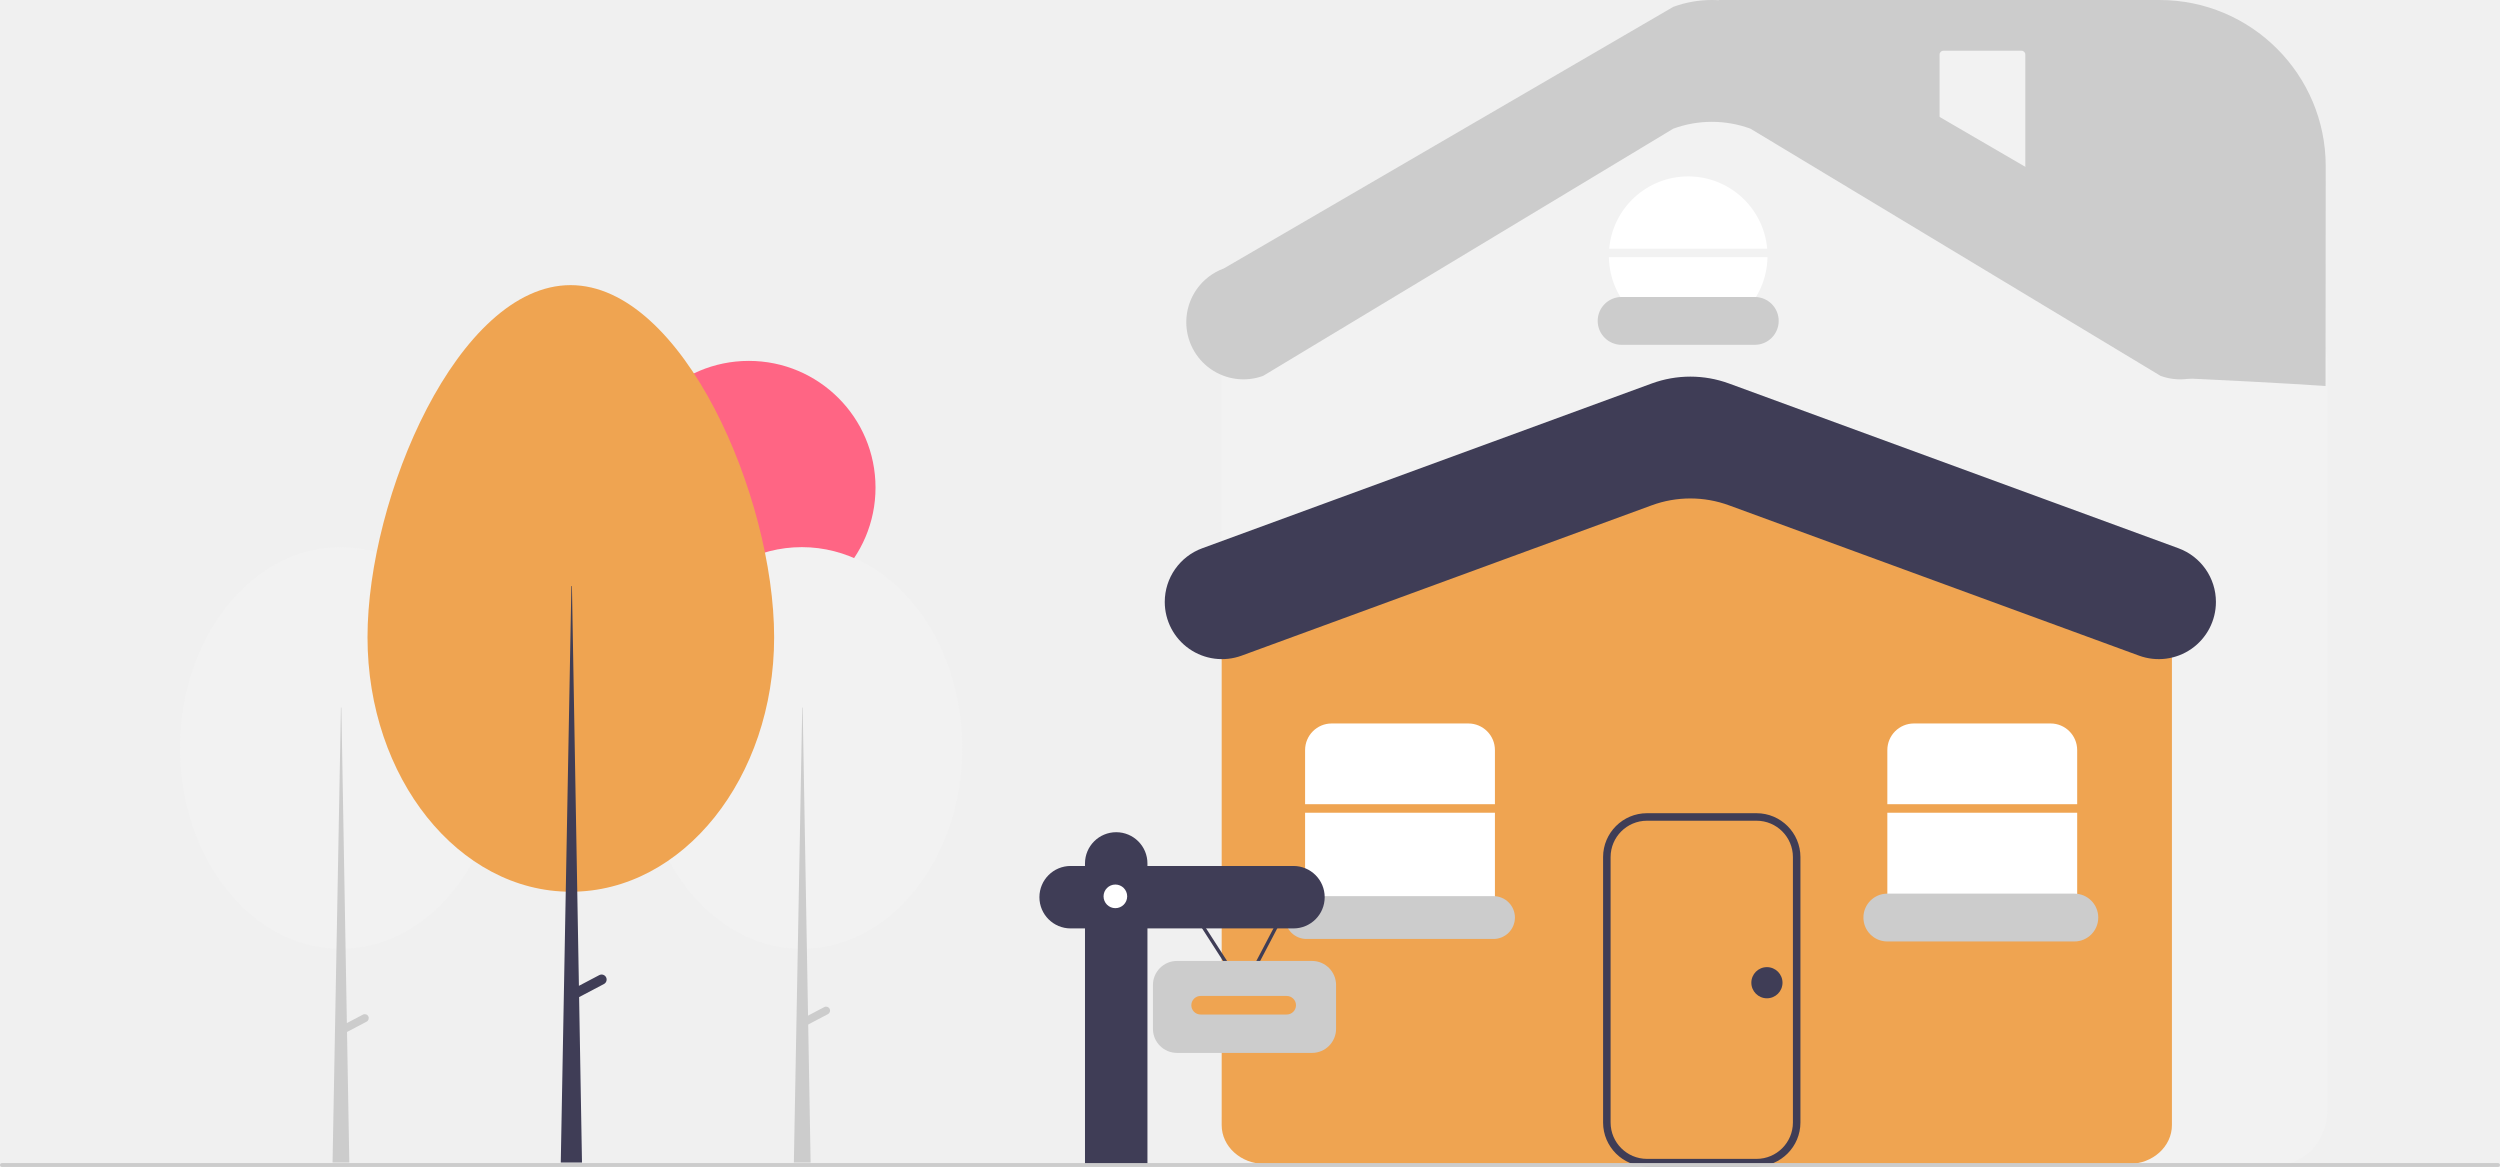
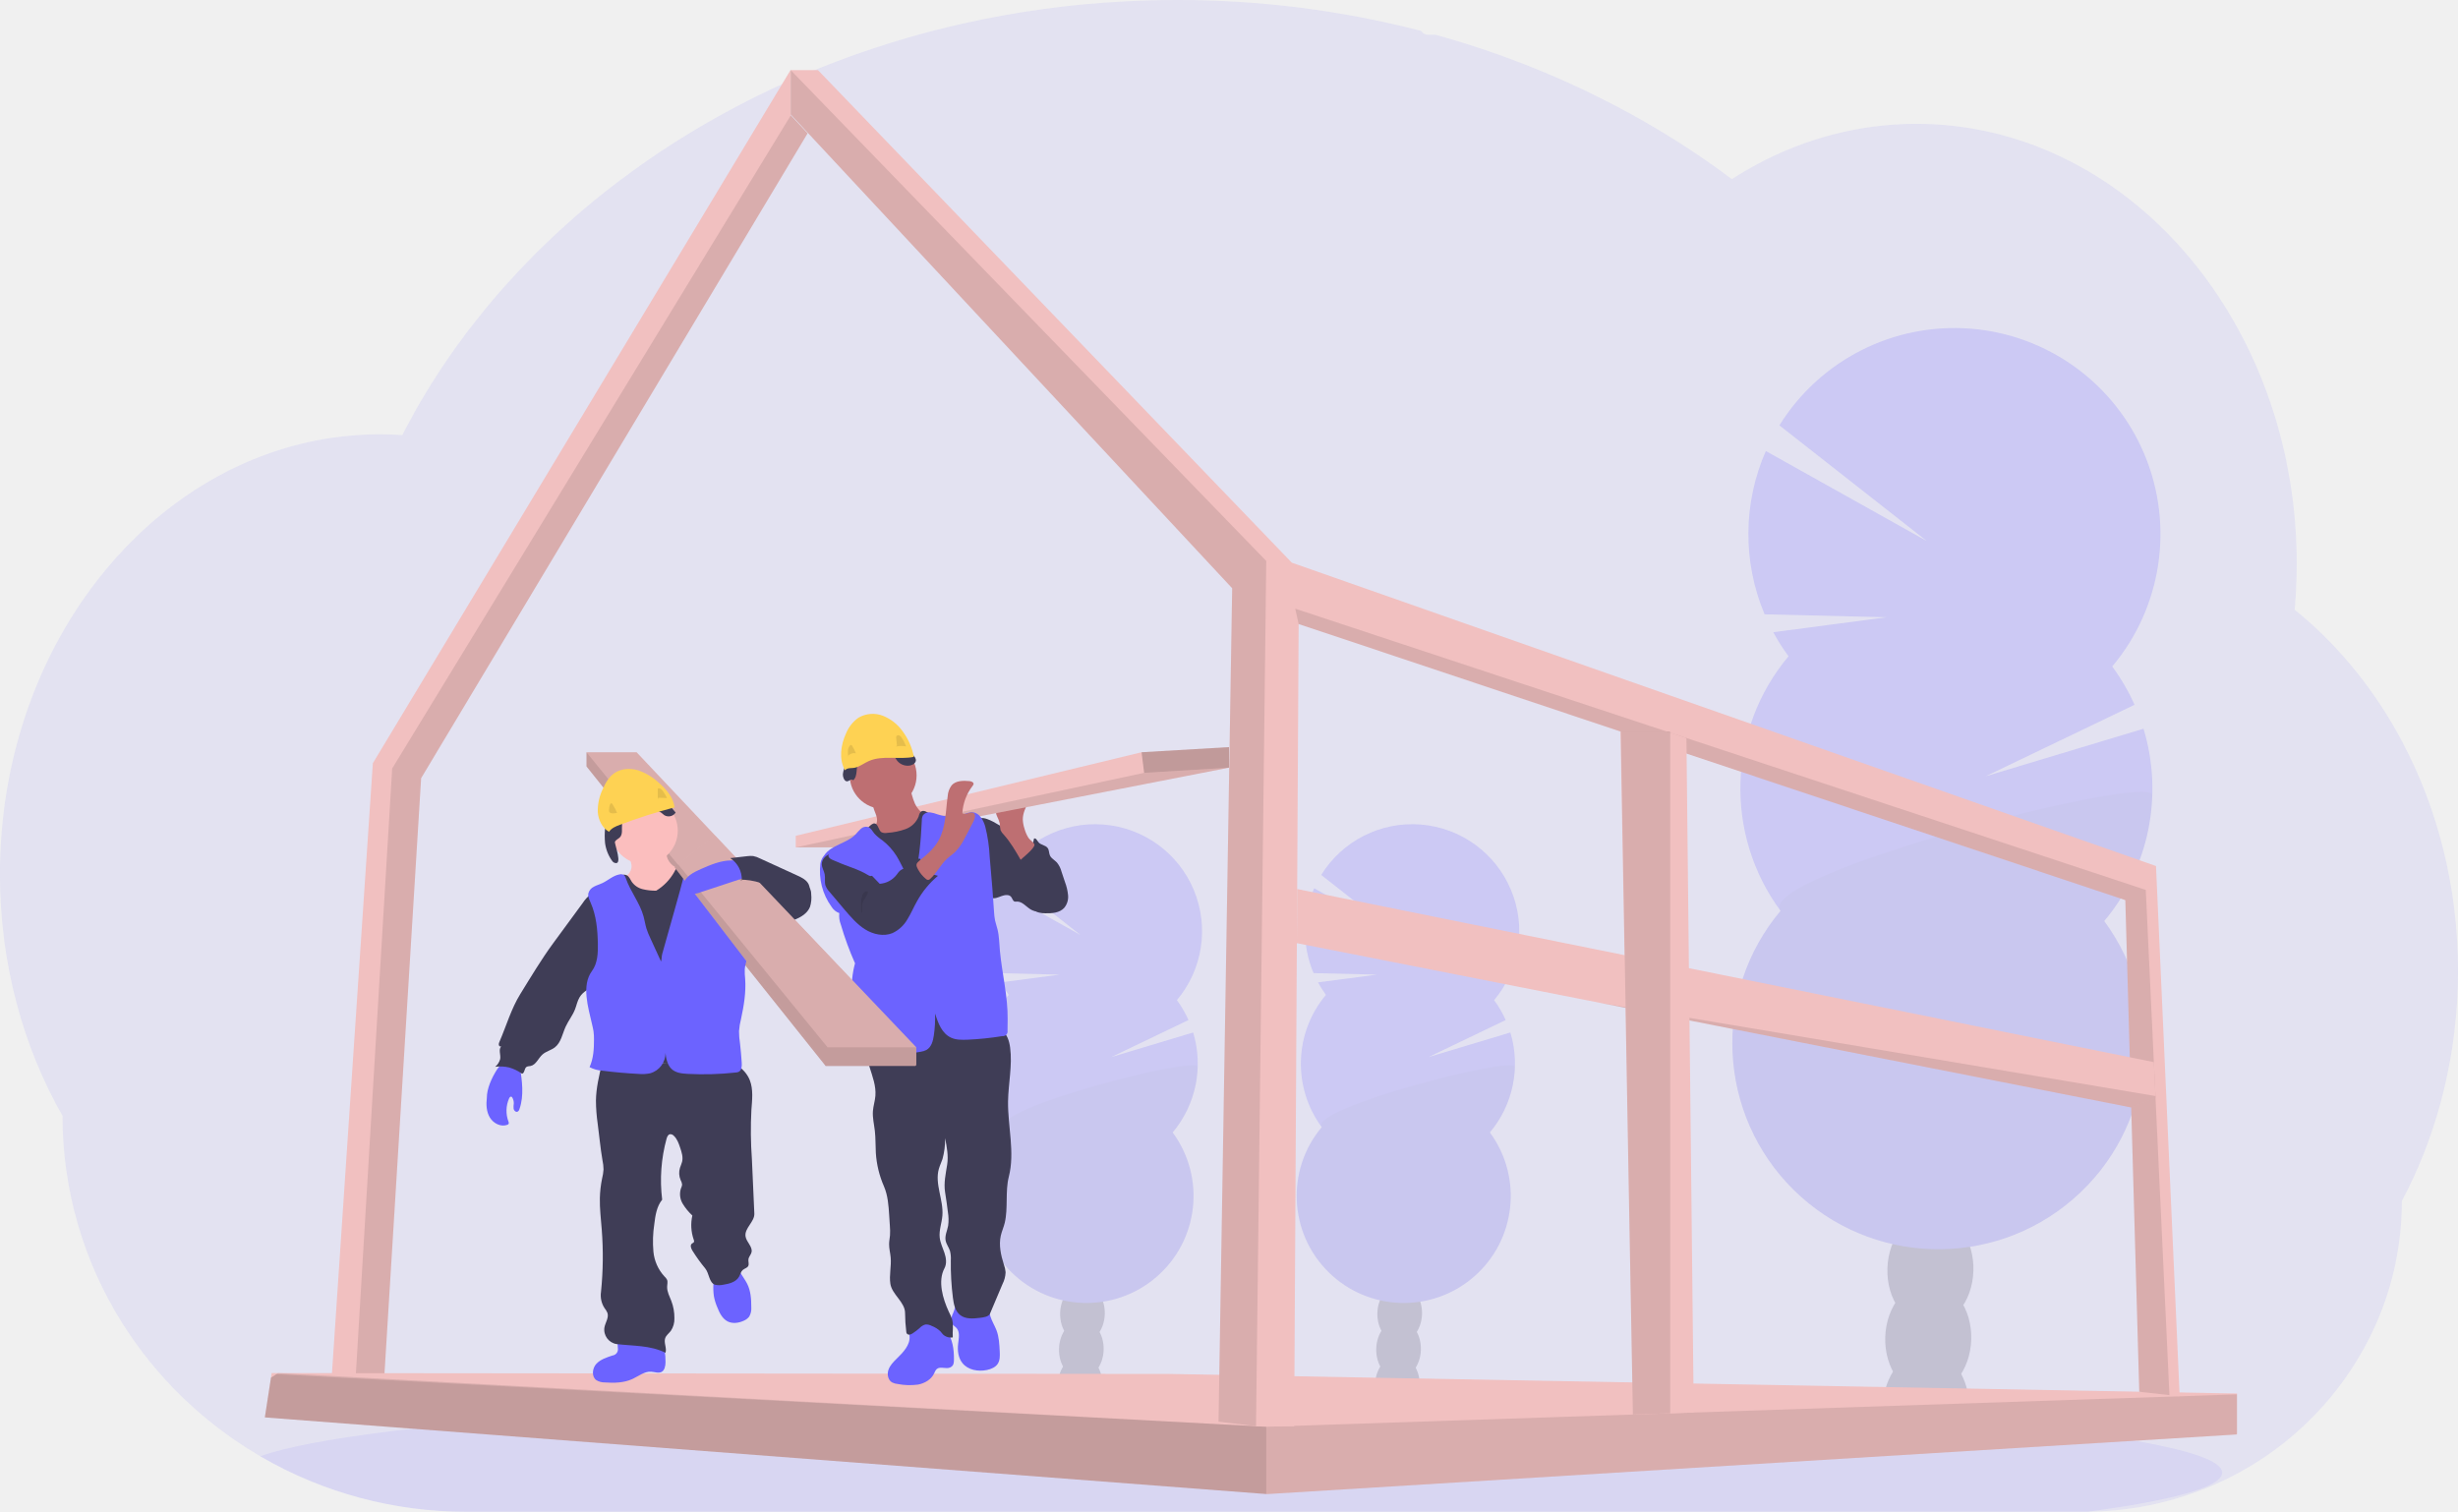
- <svg xmlns="http://www.w3.org/2000/svg" data-name="Layer 1" width="997.175" height="465.459" viewBox="0 0 997.175 465.459">
-   <path d="M1009.946,681.834H608.347c-10.924,0-19.811-9.832-19.811-21.916V361.267a12.304,12.304,0,0,1,6.543-11.124l151.759-91.871a60.338,60.338,0,0,1,53.543-.054l222.793,91.916a12.305,12.305,0,0,1,6.583,11.143V659.918C1029.757,672.002,1020.87,681.834,1009.946,681.834Z" transform="translate(-101.4124 -217.2703)" fill="#f2f2f2" />
-   <path d="M950.646,681.51H605.783c-9.419,0-17.083-6.939-17.083-15.47V457.281a8.676,8.676,0,0,1,5.692-7.927L754.968,385.122a62.516,62.516,0,0,1,45.938-.023l161.12,64.259a8.675,8.675,0,0,1,5.702,7.93V666.04C967.729,674.571,960.065,681.51,950.646,681.51Z" transform="translate(-101.4124 -217.2703)" fill="#efa451" />
-   <circle cx="298.685" cy="194.48" r="50.532" fill="#ff6584" />
-   <ellipse cx="319.81" cy="298.347" rx="64.001" ry="80.11" fill="#f2f2f2" />
-   <polygon points="319.986 282.238 320.162 282.238 323.327 463.69 316.646 463.69 319.986 282.238" fill="#ccc" />
-   <path d="M432.315,619.635l0,0a1.582,1.582,0,0,1-.663,2.137l-9.179,4.833-1.474-2.8,9.179-4.833A1.582,1.582,0,0,1,432.315,619.635Z" transform="translate(-101.4124 -217.2703)" fill="#ccc" />
-   <ellipse cx="135.81" cy="298.347" rx="64.001" ry="80.11" fill="#f2f2f2" />
-   <path d="M248.315,622.635V622.635a1.583,1.583,0,0,0-2.138-.663l-6.408,3.374-2.195-125.838h-.176l-3.34,181.452h6.681l-.908-52.07,7.821-4.117A1.583,1.583,0,0,0,248.315,622.635Z" transform="translate(-101.4124 -217.2703)" fill="#ccc" />
-   <path d="M329,331c44.788,0,81.192,84.391,81.192,140.452s-36.308,101.508-81.096,101.508S248,527.514,248,471.452,284.212,331,329,331Z" transform="translate(-101.4124 -217.2703)" fill="#efa451" />
-   <path d="M343.15,607.056a2.005,2.005,0,0,0-2.708-.84l-8.12,4.275L329.541,451.041h-.223l-4.233,229.92h8.466l-1.151-65.979,9.91-5.217A2.005,2.005,0,0,0,343.15,607.056Z" transform="translate(-101.4124 -217.2703)" fill="#3f3d56" />
-   <path d="M697.693,538.049V516.458A10.618,10.618,0,0,0,687.075,505.84H632.592a10.618,10.618,0,0,0-10.618,10.618v21.591Z" transform="translate(-101.4124 -217.2703)" fill="#fff" />
-   <path d="M621.974,541.439v33.457a10.618,10.618,0,0,0,10.618,10.618H687.075a10.618,10.618,0,0,0,10.618-10.618V541.439Z" transform="translate(-101.4124 -217.2703)" fill="#fff" />
-   <path d="M954.613,478.785,791.037,418.822a44.739,44.739,0,0,0-30.796,0L596.665,478.785A22.813,22.813,0,0,1,566,457.366v0a22.813,22.813,0,0,1,14.961-21.419l179.28-65.72a44.739,44.739,0,0,1,30.796,0l179.28,65.72a22.813,22.813,0,0,1,14.961,21.419v0A22.813,22.813,0,0,1,954.613,478.785Z" transform="translate(-101.4124 -217.2703)" fill="#3f3d56" />
-   <path d="M802.052,682.51H758.333a17.52,17.52,0,0,1-17.5-17.5v-105.876a17.52,17.52,0,0,1,17.5-17.5h43.719a17.52,17.52,0,0,1,17.5,17.5v105.876A17.52,17.52,0,0,1,802.052,682.51ZM758.333,544.634a14.517,14.517,0,0,0-14.5,14.5v105.876a14.517,14.517,0,0,0,14.5,14.5h43.719a14.517,14.517,0,0,0,14.5-14.5v-105.876a14.517,14.517,0,0,0-14.5-14.5Z" transform="translate(-101.4124 -217.2703)" fill="#3f3d56" />
-   <path d="M806.292,316.452a31.637,31.637,0,0,0-63.023,0Z" transform="translate(-101.4124 -217.2703)" fill="#fff" />
-   <path d="M743.151,319.842a31.634,31.634,0,0,0,63.259,0Z" transform="translate(-101.4124 -217.2703)" fill="#fff" />
-   <path d="M801.339,354.811H748.223a9.541,9.541,0,0,1,0-19.082h53.116a9.541,9.541,0,0,1,0,19.082Z" transform="translate(-101.4124 -217.2703)" fill="#ccc" />
-   <path d="M622.539,574.713a8.541,8.541,0,0,0,0,17.082h74.589a8.541,8.541,0,0,0,0-17.082Z" transform="translate(-101.4124 -217.2703)" fill="#ccc" />
-   <path d="M854.216,541.439v33.457a10.618,10.618,0,0,0,10.618,10.618h54.483a10.618,10.618,0,0,0,10.618-10.618V541.439Z" transform="translate(-101.4124 -217.2703)" fill="#fff" />
-   <path d="M929.935,538.049V516.458a10.618,10.618,0,0,0-10.618-10.618H864.833a10.618,10.618,0,0,0-10.618,10.618v21.591Z" transform="translate(-101.4124 -217.2703)" fill="#fff" />
-   <circle cx="704.773" cy="391.977" r="6.216" fill="#3f3d56" />
-   <polygon points="495.986 395.977 471.503 357.893 472.636 357.164 495.868 393.303 514.799 357.216 515.991 357.841 495.986 395.977" fill="#3f3d56" />
-   <path d="M617.335,562.679H559.093v-1.01a12.456,12.456,0,0,0-12.456-12.456h0a12.456,12.456,0,0,0-12.456,12.456v1.01h-5.723a12.456,12.456,0,1,0,0,24.913h5.723v94.135c24.82-.497-.18.503,24.913,0V587.592H617.335a12.456,12.456,0,0,0,0-24.913Z" transform="translate(-101.4124 -217.2703)" fill="#3f3d56" />
-   <circle cx="444.887" cy="357.528" r="4.713" fill="#fff" />
-   <path d="M624.737,637.244H570.88a9.605,9.605,0,0,1-9.594-9.595V610.153a9.605,9.605,0,0,1,9.594-9.594h53.856a9.605,9.605,0,0,1,9.594,9.594v17.497A9.605,9.605,0,0,1,624.737,637.244Z" transform="translate(-101.4124 -217.2703)" fill="#ccc" />
-   <rect x="475.187" y="397.254" width="41.746" height="7.407" rx="3.703" fill="#efa451" />
-   <path d="M1097.815,682.73H102.185a.773.773,0,0,1,0-1.546h995.629a.773.773,0,0,1,0,1.546Z" transform="translate(-101.4124 -217.2703)" fill="#ccc" />
-   <path d="M928.804,592.795H854.216a9.541,9.541,0,1,1,0-19.082H928.804a9.541,9.541,0,0,1,0,19.082Z" transform="translate(-101.4124 -217.2703)" fill="#ccc" />
-   <path d="M1029,371.23s-18.088-1.283-55-3c-44-77-187.003-95.56-187.003-150.959v-0H962.763a66.308,66.308,0,0,1,66.308,66.308Z" transform="translate(-101.4124 -217.2703)" fill="#ccc" />
-   <path d="M876.555,237.514a1.502,1.502,0,0,0-1.5,1.5V289.094a1.502,1.502,0,0,0,1.5,1.5h31.195a1.502,1.502,0,0,0,1.5-1.5V239.014a1.502,1.502,0,0,0-1.5-1.5Z" transform="translate(-101.4124 -217.2703)" fill="#f2f2f2" />
-   <path d="M963.197,367.191,799.622,268.599a44.739,44.739,0,0,0-30.796,0L605.249,367.191a22.813,22.813,0,0,1-30.665-21.419v0a22.813,22.813,0,0,1,14.961-21.419L768.825,220.004a44.739,44.739,0,0,1,30.796,0L978.901,324.352a22.813,22.813,0,0,1,14.961,21.419v0A22.813,22.813,0,0,1,963.197,367.191Z" transform="translate(-101.4124 -217.2703)" fill="#ccc" />
+ <svg xmlns="http://www.w3.org/2000/svg" data-name="Layer 1" width="1177.82" height="724.47" viewBox="0 0 1177.82 724.47">
+   <path d="M1188.91,553.07a241.36,241.36,0,0,1-7.07,58.24q-2.38,9.63-5.53,18.86a222.72,222.72,0,0,1-8.92,22.32q-2.55,5.52-5.39,10.82a145.56,145.56,0,0,1-12.17,58.49,150.79,150.79,0,0,1-73.18,75.4,153.93,153.93,0,0,1-65.33,15H234.68a195.68,195.68,0,0,1-98.42-26.31l-.46-.26q-6.39-3.74-12.46-7.92a195.41,195.41,0,0,1-25.57-21.08A190.28,190.28,0,0,1,69.66,721.8a185.86,185.86,0,0,1-28.59-99.23c-18.95-33.25-30-73.08-30-115.88,0-54,17.56-103.26,46.41-140.55a197.6,197.6,0,0,1,19.71-21.93,183.42,183.42,0,0,1,22.54-18.45,175.38,175.38,0,0,1,20-12c2.89-1.47,5.79-2.86,8.74-4.15,2.59-1.15,5.21-2.22,7.86-3.23q4.77-1.81,9.66-3.33t9.65-2.66q7-1.71,14.24-2.78c4-.59,8-1,12-1.31,3.18-.24,6.39-.37,9.62-.41h1.75c3.56,0,7.1.14,10.61.38.37-.74.77-1.49,1.14-2.22,1.4-2.67,2.85-5.33,4.31-7.93a.25.25,0,0,1,0-.07c.25-.46.5-.91.76-1.35,1.18-2.13,2.41-4.24,3.67-6.33.58-1,1.15-1.94,1.74-2.88a7.66,7.66,0,0,1,.41-.68q.9-1.5,1.83-3,4.63-7.4,9.63-14.54l.85-1.22c.52-.74,1-1.46,1.58-2.2,1.38-1.93,2.8-3.87,4.23-5.77,1-1.36,2-2.71,3.08-4q3.9-5,8-10t8.52-9.87c.4-.45.8-.89,1.22-1.33l4.27-4.66h0c.21-.22.39-.42.59-.62h0c.51-.55,1-1.1,1.55-1.63,2.29-2.43,4.64-4.81,7-7.18a381.2,381.2,0,0,1,38.3-33.37c.53-.42,1.07-.82,1.6-1.22,2.54-1.91,5.12-3.8,7.7-5.66a405.31,405.31,0,0,1,44.41-27.7c1.06-.61,2.14-1.18,3.23-1.74a424,424,0,0,1,42.49-19.56c7.91-3.13,16-6.07,24.14-8.76,5.42-1.78,10.86-3.47,16.37-5.06Q459.4,102,472.5,99.05a463.35,463.35,0,0,1,78.24-10.66q12-.61,24.27-.63a465,465,0,0,1,117,14.8,4.22,4.22,0,0,0,3.63,1.89H699c1.46.4,2.91.8,4.37,1.22q12.23,3.52,24.11,7.69l2,.72a430.44,430.44,0,0,1,56.91,25,410.69,410.69,0,0,1,47.65,29.44q3.51,2.52,6.92,5.08,4.14-2.65,8.42-5.08a165.62,165.62,0,0,1,34.88-14.87,159.1,159.1,0,0,1,78.24-3.06c33.25,7.05,63.35,24.55,87.66,49.44a204.55,204.55,0,0,1,26.29,33.38c.55.86,1.1,1.73,1.63,2.61a220,220,0,0,1,16.74,33.37c.17.43.34.83.49,1.25a231.09,231.09,0,0,1,10.3,33.35c.12.58.26,1.15.38,1.73a240.11,240.11,0,0,1,4.92,33.37c0,.4,0,.81.08,1.23q.63,8.71.64,17.6c0,5.3-.18,10.56-.51,15.78,0,.57-.08,1.16-.13,1.75-.09,1.51-.22,3-.35,4.52a189.79,189.79,0,0,1,21.38,20.17q4.37,4.77,8.46,9.9a210.61,210.61,0,0,1,21.8,33.37C1179.19,475.33,1188.91,512.88,1188.91,553.07Z" transform="translate(-11.09 -87.76)" fill="#6c63ff" opacity="0.1" />
+   <path d="M1075.91,793.5c0,6.83-23.53,13.23-64.59,18.73H234.68a195.68,195.68,0,0,1-98.42-26.31l-.46-.26c11.8-4.3,33.1-8.31,62.09-11.93h0l1.3-.16c13-1.59,27.53-3.1,43.41-4.53.4,0,.81-.06,1.21-.11h0q18.9-1.68,40.21-3.15c.45,0,.89-.08,1.34-.1q8.22-.59,16.78-1.12h0l2.2-.14c41.55-2.58,88.78-4.64,140-6h.06q10.76-.3,21.75-.53,12.22-.29,24.74-.51c6.37-.14,12.82-.24,19.29-.34h.15c29.19-.44,59.35-.66,90.19-.66,76.26,0,148.34,1.39,212.21,3.89h.18c9.82.38,19.46.8,28.86,1.23l8,.38q15.91.76,31,1.63h0C999.07,770.24,1075.91,781.17,1075.91,793.5Z" transform="translate(-11.09 -87.76)" fill="#6c63ff" opacity="0.1" />
+   <g opacity="0.2">
+     <path d="M691.37,751.79A19,19,0,0,1,691,755q-10.44-1.66-21-3c0-.28,0-.57,0-.86a16.88,16.88,0,0,1,2.5-8.48c2.06-3.26,5.19-5.3,8.64-5.19s6.44,2.34,8.29,5.71A16.87,16.87,0,0,1,691.37,751.79Z" transform="translate(-11.09 -87.76)" fill="#3f3d56" />
+     <ellipse cx="681.21" cy="734.33" rx="14.01" ry="10.7" transform="translate(-85.32 1304.28) rotate(-88.19)" fill="#3f3d56" />
+     <ellipse cx="681.75" cy="717.21" rx="14.01" ry="10.7" transform="translate(-67.68 1288.24) rotate(-88.19)" fill="#3f3d56" />
+     <ellipse cx="682.29" cy="700.09" rx="14.01" ry="10.7" transform="translate(-50.05 1272.2) rotate(-88.19)" fill="#3f3d56" />
+     <ellipse cx="682.83" cy="682.97" rx="14.01" ry="10.7" transform="translate(-32.42 1256.16) rotate(-88.19)" fill="#3f3d56" />
+     <path d="M646.47,564.55a49.66,49.66,0,0,1-3.8-6l28.26-3.73-30.42-.73a51.38,51.38,0,0,1,.31-40.64l40.12,22.45-36.75-28.84a51.28,51.28,0,1,1,82.84,60,50.8,50.8,0,0,1,5.55,9.53l-37.09,17.8,39.33-11.83A51.34,51.34,0,0,1,725,630.47a51.28,51.28,0,1,1-80.56-2.54,51.28,51.28,0,0,1,2-63.38Z" transform="translate(-11.09 -87.76)" fill="#6c63ff" />
+     <path d="M737,599.13a51,51,0,0,1-12,31.34,51.28,51.28,0,1,1-80.56-2.54C637.87,619,737.18,593.38,737,599.13Z" transform="translate(-11.09 -87.76)" opacity="0.1" />
+   </g>
+   <g opacity="0.2">
+     <path d="M539.37,751.79A19,19,0,0,1,539,755q-10.44-1.66-21-3c0-.28,0-.57,0-.86a16.88,16.88,0,0,1,2.5-8.48c2.06-3.26,5.19-5.3,8.64-5.19s6.44,2.34,8.29,5.71A16.87,16.87,0,0,1,539.37,751.79Z" transform="translate(-11.09 -87.76)" fill="#3f3d56" />
+     <ellipse cx="529.21" cy="734.33" rx="14.01" ry="10.7" transform="translate(-232.53 1152.36) rotate(-88.19)" fill="#3f3d56" />
+     <ellipse cx="529.75" cy="717.21" rx="14.01" ry="10.7" transform="translate(-214.89 1136.32) rotate(-88.19)" fill="#3f3d56" />
+     <ellipse cx="530.29" cy="700.09" rx="14.01" ry="10.7" transform="translate(-197.26 1120.28) rotate(-88.19)" fill="#3f3d56" />
+     <ellipse cx="530.83" cy="682.97" rx="14.01" ry="10.7" transform="translate(-179.63 1104.24) rotate(-88.19)" fill="#3f3d56" />
+     <path d="M494.47,564.55a49.66,49.66,0,0,1-3.8-6l28.26-3.73-30.42-.73a51.38,51.38,0,0,1,.31-40.64l40.12,22.45-36.75-28.84a51.28,51.28,0,1,1,82.84,60,50.8,50.8,0,0,1,5.55,9.53l-37.09,17.8,39.33-11.83A51.34,51.34,0,0,1,573,630.47a51.28,51.28,0,1,1-80.56-2.54,51.28,51.28,0,0,1,2-63.38Z" transform="translate(-11.09 -87.76)" fill="#6c63ff" />
+     <path d="M585,599.13a51,51,0,0,1-12,31.34,51.28,51.28,0,1,1-80.56-2.54C485.87,619,585.18,593.38,585,599.13Z" transform="translate(-11.09 -87.76)" opacity="0.1" />
+   </g>
+   <g opacity="0.2">
+     <path d="M954.57,762.73a37.3,37.3,0,0,1-.73,6.08q-20.1-3.21-40.49-5.74c0-.54,0-1.09,0-1.65a32.5,32.5,0,0,1,4.82-16.33c4-6.27,10-10.2,16.63-10s12.4,4.51,16,11A32.53,32.53,0,0,1,954.57,762.73Z" transform="translate(-11.09 -87.76)" fill="#3f3d56" />
+     <ellipse cx="935" cy="729.11" rx="26.98" ry="20.61" transform="translate(165.69 1552.9) rotate(-88.19)" fill="#3f3d56" />
+     <ellipse cx="936.04" cy="696.15" rx="26.98" ry="20.61" transform="translate(199.64 1522.02) rotate(-88.19)" fill="#3f3d56" />
+     <ellipse cx="937.08" cy="663.2" rx="26.98" ry="20.61" transform="translate(233.59 1491.14) rotate(-88.19)" fill="#3f3d56" />
+     <ellipse cx="938.12" cy="630.24" rx="26.98" ry="20.61" transform="matrix(0.03, -1, 1, 0.03, 267.53, 1460.26)" fill="#3f3d56" />
+     <path d="M868.12,402.27a99.27,99.27,0,0,1-7.31-11.53l54.4-7.18-58.55-1.41a98.9,98.9,0,0,1,.58-78.24l77.25,43.21L863.75,291.6a98.72,98.72,0,1,1,159.47,115.56,98.71,98.71,0,0,1,10.69,18.35L962.5,459.8,1038.21,437a98.75,98.75,0,0,1-18.83,92.15,98.72,98.72,0,1,1-155.1-4.89,98.75,98.75,0,0,1,3.84-122Z" transform="translate(-11.09 -87.76)" fill="#6c63ff" />
+     <path d="M1042.42,468.83a98.34,98.34,0,0,1-23,60.34,98.72,98.72,0,1,1-155.1-4.89C851.58,507.07,1042.77,457.76,1042.42,468.83Z" transform="translate(-11.09 -87.76)" opacity="0.1" />
+   </g>
+   <polygon points="157.82 676.73 168.31 676.7 183.1 676.7 201.8 372.92 386.99 63.89 378.94 55.25 378.94 33.37 178.66 365.76 157.82 676.73" fill="#f1c0c0" />
+   <polygon points="169.43 676.7 183.1 676.7 201.8 372.92 386.99 63.89 378.94 55.25 187.92 368.29 169.43 676.7" opacity="0.1" />
+   <polygon points="126.91 679.26 606.76 715.98 607.17 716.01 1071.56 687.45 1071.91 687.43 1071.91 667.82 560.21 658.43 133.3 658.02 130.18 658.02 129.84 660.22 126.91 679.26" fill="#f1c0c0" />
+   <polygon points="126.91 679.26 606.76 715.98 607.17 716.01 1071.56 687.45 1071.91 687.07 1071.91 668.23 1071.5 668.23 606.76 683.75 133.3 658.02 133.23 658.02 132.39 658.57 129.84 660.22 126.91 679.26" opacity="0.1" />
+   <polygon points="126.91 679.26 606.76 715.98 606.76 683.75 132.39 658.57 129.84 660.22 126.91 679.26" opacity="0.1" />
+   <polygon points="378.88 54.84 590.43 281.9 583.89 681.3 601.86 683.47 602.16 683.51 620.13 683.51 622.28 299.05 1018.41 431.37 1025.09 666.97 1039.55 668.59 1044.45 669.14 1033.11 415.03 619.01 269.65 391.95 33.6 378.88 33.6 378.88 54.84" fill="#f1c0c0" />
+   <polygon points="620.65 291.7 622.28 299.05 1018.41 431.37 1025.09 666.97 1039.55 668.59 1028.21 426.47 620.65 291.7" opacity="0.1" />
+   <polygon points="378.88 54.84 590.43 281.9 583.89 681.3 601.86 683.47 606.76 268.83 378.88 33.6 378.88 54.84" opacity="0.1" />
+   <polygon points="621.42 451.99 766.71 480.6 766.76 480.61 1021.23 530.74 1032.88 526.07 1032.84 525.25 1032.08 509 621.57 426.05 621.42 451.99" fill="#f1c0c0" />
+   <polygon points="766.76 480.61 1021.23 530.74 1032.88 526.07 1032.84 525.25 766.76 480.61" opacity="0.1" />
+   <polygon points="776.49 350.56 780.42 566.9 782.45 677.89 800.34 677.29 811.6 676.91 808.1 353.69 800.34 351.11 798.64 350.56 776.49 350.56" fill="#f1c0c0" />
+   <polygon points="776.65 350.51 776.65 350.56 780.42 566.9 782.45 677.89 800.34 677.29 800.34 350.51 776.65 350.51" opacity="0.1" />
+   <path d="M507.35,493.57a22.79,22.79,0,0,1,3,1.95,19.85,19.85,0,0,1,3,3.29c4.29,5.55,8.25,12,7.83,19a7.73,7.73,0,0,1-2.23,5.5c-1.77,1.51-4.31,1.58-6.63,1.58-2.52,0-5.17,0-7.35-1.3s-4-3.83-6.58-3.77a3.37,3.37,0,0,1-1.1,0c-.89-.29-1.07-1.46-1.65-2.2-1-1.33-3.11-1-4.68-.42s-3.31,1.45-4.86.78a5.05,5.05,0,0,1-2.11-2.11c-3.71-6-4.5-13.21-5.2-20.18-.43-4.24-3.71-18.7,5.34-15.41,4,1.44,7.74,4.32,11.38,6.43Z" transform="translate(-11.09 -87.76)" fill="#3f3d56" />
+   <path d="M498.41,495a4.46,4.46,0,0,0,5.49-.22,8.27,8.27,0,0,0,2.67-5.18c1-.31,1.51,1,2.15,1.8,1.12,1.36,3.4,1.34,4.42,2.79.71,1,.55,2.39,1.05,3.52.65,1.46,2.26,2.22,3.36,3.4a11.58,11.58,0,0,1,2.2,4.39l1.64,4.92a24.32,24.32,0,0,1,1.5,6.37,8.25,8.25,0,0,1-1.9,6.09c-2.2,2.37-5.81,2.62-9,2.55a11.58,11.58,0,0,1-3.16-.37c-2.83-.88-4.64-3.73-5.39-6.6s-.67-5.88-1.11-8.82a34.57,34.57,0,0,0-2.5-8.38c-.88-2.08-3.3-5.18-3.26-7.39C497.29,493.87,497.81,494.53,498.41,495Z" transform="translate(-11.09 -87.76)" fill="#3f3d56" />
+   <path d="M502,484.87a16.51,16.51,0,0,1-.81-4.39c0-3,1.37-5.82,2.75-8.5l-11.43,1.55c-1.38.19-2.92.47-3.7,1.62a4,4,0,0,0,0,3.69,18.86,18.86,0,0,1,1.36,3.57,17.83,17.83,0,0,0,.37,3.21,6.8,6.8,0,0,0,1.47,2.07c3.27,3.62,5.72,7.89,8.16,12.12-.07-.12,6.89-5.51,6.61-7.27-.16-1-2.17-2.2-2.81-3.16A16.09,16.09,0,0,1,502,484.87Z" transform="translate(-11.09 -87.76)" fill="#be6f72" />
+   <polygon points="588.91 358.04 588.91 367.89 420.24 400.79 411.49 406.09 381.3 406.09 381.3 400.54 547.02 360.5 588.91 358.04" fill="#f1c0c0" />
+   <polygon points="588.91 367.89 420.24 400.79 411.49 406.09 381.3 406.09 548.25 370.36 588.91 367.89" opacity="0.1" />
+   <path d="M464.58,725.42a13.07,13.07,0,0,0-15.9-3.38,4.19,4.19,0,0,0-1.46,1.14c-1,1.4-.36,3.33-.27,5.06.23,4.22-3.13,7.65-6.15,10.6-1.62,1.58-3.27,3.27-4,5.42s-.19,4.88,1.77,6a7.37,7.37,0,0,0,2.74.76,29.57,29.57,0,0,0,9.7.27c3.19-.61,6.32-2.42,7.7-5.36A5.65,5.65,0,0,1,460,743.8c1.76-1.39,4.46.24,6.46-.75,1.65-.82,1.72-2.11,1.74-3.81C468.26,734.54,467.56,729.22,464.58,725.42Z" transform="translate(-11.09 -87.76)" fill="#6c63ff" />
+   <path d="M488.58,725.24c1.23,3.24,1.4,6.77,1.56,10.23.09,2,.15,4.14-.93,5.83s-3.19,2.58-5.21,3c-4.17.86-9,.05-11.69-3.26-2.06-2.53-2.49-6-2.11-9.28.32-2.69,1-5.84-.93-7.75-.5-.51-1.15-.87-1.61-1.42-1-1.22-.84-3.06-.3-4.56a19.81,19.81,0,0,0,1.57-4.51c.08-.74,13.54.52,14.78,1.13,1.69.83,1.43,2.22,1.94,3.9C486.36,720.89,487.72,723,488.58,725.24Z" transform="translate(-11.09 -87.76)" fill="#6c63ff" />
+   <path d="M491.05,581.58c2.64,1.71,3.66,5.07,4.07,8.19,1.13,8.55-.85,17.19-1,25.82-.14,12.09,3.36,24.4.37,36.11-1.79,7-.27,15-1.95,22.07-.5,2.1-1.42,4.08-1.9,6.18-1,4.55.05,9.31,1.46,13.76a14.21,14.21,0,0,1,.85,3.73,13.42,13.42,0,0,1-1.46,5.64l-6,14.19c-.67,1.59-3.31,1.85-5,2.06-3.18.38-6.73.65-9.26-1.32s-3.14-5.27-3.53-8.35a128,128,0,0,1-1-17.83,14.69,14.69,0,0,0-.41-4.63c-.55-1.71-1.76-3.19-2.09-5-.42-2.34.77-4.64,1.21-7a21.09,21.09,0,0,0-.1-6.49c-.39-3.2-.84-6.4-1.35-9.58-.72-4.45.31-8.84,1-13.3.65-4.19-.18-8.46-1-12.62a34.79,34.79,0,0,1-1.25,10c-.53,1.59-1.29,3.11-1.75,4.73-2.05,7.27,2.32,14.9,1.7,22.43-.29,3.52-1.67,7-1.28,10.47.27,2.54,1.45,4.87,2.26,7.29s1.23,5.19,0,7.45c-3.25,6.14-.82,14.49,2.09,20.79a28.06,28.06,0,0,1,1.54,3.46c.86,2.84.14,5.89.37,8.85a5.58,5.58,0,0,1-4.69-1.41c-.44-.46-.8-1-1.23-1.48a12.21,12.21,0,0,0-4.18-2.61,5.49,5.49,0,0,0-3-.69,6,6,0,0,0-2.85,1.77,27.94,27.94,0,0,1-3.14,2.39,3.72,3.72,0,0,1-1.6.71,1.41,1.41,0,0,1-1.47-.75,1.78,1.78,0,0,1-.11-.52,79.14,79.14,0,0,1-.59-9.1c0-5.23-6.26-8.83-7.05-14-.63-4.17.54-8.42.15-12.62-.19-2.16-.79-4.28-.75-6.44,0-1.4.32-2.77.43-4.16a31.12,31.12,0,0,0-.07-4.63l-.31-4.83c-.3-4.77-.63-9.64-2.51-14a47.57,47.57,0,0,1-3.9-16.08c-.2-3.5-.07-7-.47-10.51-.36-3.17-1.16-6.32-.93-9.5.19-2.46,1-4.84,1.19-7.3.39-4.73-1.41-9.33-2.82-13.86s-2.45-9.55-.6-13.92a4.57,4.57,0,0,1,1.28-1.86,5.58,5.58,0,0,1,2.36-.88A183.11,183.11,0,0,1,483,579.07,17.34,17.34,0,0,1,491.05,581.58Z" transform="translate(-11.09 -87.76)" fill="#3f3d56" />
+   <circle cx="423.19" cy="371.59" r="16.02" fill="#be6f72" />
+   <path d="M431.18,479.36a5.72,5.72,0,0,1,0,2.79,6.32,6.32,0,0,1-1.05,1.76,45.2,45.2,0,0,1-5.13,5.58,9.29,9.29,0,0,0,4.79,4.73,27.81,27.81,0,0,0,6.61,1.89,9.32,9.32,0,0,0,3.48.24,9.23,9.23,0,0,0,3-1.36l8.9-5.33a17.78,17.78,0,0,0,3.7-2.67,9.11,9.11,0,0,0,2.58-6.26,1.72,1.72,0,0,0-.32-1.18,2.1,2.1,0,0,0-1.22-.51c-3.13-.69-5.6-3.23-7-6.11a32.36,32.36,0,0,1-2.43-9.27l-9.49,5c-1.41.75-2.81,1.5-4.27,2.15-.93.42-2.81.77-3.47,1.62C428.6,474,430.85,477.47,431.18,479.36Z" transform="translate(-11.09 -87.76)" fill="#be6f72" />
+   <path d="M425.06,486.58a10.55,10.55,0,0,0-3.07,4.15c-.62,2,0,4.11.56,6.09a181.7,181.7,0,0,1,6,25.79c.84,6,1.15,12.09,1.56,18.16.84,12.38,2.06,32.12,3.69,44.42,6,.27,11.85-1.48,17.8-2.12,11.12-1.18,22.57,1.52,33.46-1-2.64-10.43-5.28-28.24-7.92-38.66a73.77,73.77,0,0,1-2.42-12.55c-.23-3.05-.09-6.11-.05-9.18.09-6-.24-12-.57-18-.38-7-.76-14-2.42-20.85a3.88,3.88,0,0,0-1.16-2.29c-1-.73-2.3-.47-3.49-.31a15.18,15.18,0,0,1-10.38-2.46c-1.32-.9-3.09-2-4.32-1a4.3,4.3,0,0,0-1,2.13,10.65,10.65,0,0,1-6.26,6.17,31.33,31.33,0,0,1-8.86,1.82,4.35,4.35,0,0,1-2.75-.31c-1.42-.87-1.52-4-3.31-4.21C428.58,482.19,426.12,485.57,425.06,486.58Z" transform="translate(-11.09 -87.76)" fill="#3f3d56" />
+   <path d="M448.72,511c-3.69-3.53-5.31-8.65-8-13a28.94,28.94,0,0,0-6.91-7.6,20.61,20.61,0,0,1-3.76-3.19c-.95-1.17-1.67-2.73-3.11-3.18a3.76,3.76,0,0,0-3.37.93,33.16,33.16,0,0,0-2.5,2.66c-4.24,4.39-11.69,5-15.05,10.08a8.26,8.26,0,0,0-1.79,3.75,29.06,29.06,0,0,0,5.34,20.9,7.1,7.1,0,0,0,3.7,3,11.58,11.58,0,0,0,.72,5.5,147.07,147.07,0,0,0,6.81,18.55,44.87,44.87,0,0,0-1.34,7.19c-.7,6.11-.05,12.31-.71,18.43-.54,5-2,9.87-2.05,14.88,0,.8.07,1.75.76,2.16a2.3,2.3,0,0,0,1.19.25l12.3.37c7.14.21,14.35.42,21.38-.9a8.9,8.9,0,0,0,2.69-.85c2.38-1.33,3.17-4.33,3.55-7a61,61,0,0,0,.59-10.46c1.49,4.71,3.26,9.58,7.76,11.62,2.38,1.08,5.1,1,7.71.93a145.16,145.16,0,0,0,16.79-1.73,2.21,2.21,0,0,0,2.45-2.57l.06-5.46c.12-11.09-2.63-21.69-3.7-32.73-.34-3.48-.31-7-1.16-10.41-.35-1.43-.86-2.83-1.17-4.27a30.52,30.52,0,0,1-.5-4.27l-.78-11c-.37-5.09-.9-10-1.29-15.08a73,73,0,0,0-2.14-14.66c-.87-3-2.68-6.4-5.81-6.77-1.67-.19-3.29.54-4.88,1.05a19.72,19.72,0,0,1-12-.05,16.9,16.9,0,0,0-3.74-1,3.67,3.67,0,0,0-3.42,1.42,5.13,5.13,0,0,0-.53,2.52C452.34,491,451.47,501.29,448.72,511Z" transform="translate(-11.09 -87.76)" fill="#6c63ff" />
+   <path d="M432.63,511.3c-4.61-4.86-9.34-9.81-15.28-12.9-2.34-1.22-5-2.14-7.59-1.68s-5,2.71-4.88,5.34c.08,1.63,1.07,3.07,1.38,4.67.36,1.8-.16,3.72.4,5.46a9.24,9.24,0,0,0,2,3.07l7.08,8.39c3,3.5,6,7.05,9.86,9.47s8.86,3.55,13.1,1.83a16.1,16.1,0,0,0,7.18-6.59c1.76-2.8,3-5.86,4.65-8.75a43.45,43.45,0,0,1,10-12.13c-2.08-.54-4.69-1.3-6-3a9.91,9.91,0,0,1-.95-1.72l-1.62-3.5a4,4,0,0,0-3,1.13,25.16,25.16,0,0,1-2.23,2.27c-1.41,1.06-3.32,1.35-4.6,2.56a12.19,12.19,0,0,0-1.34,1.68A11.22,11.22,0,0,1,432.63,511.3Z" transform="translate(-11.09 -87.76)" fill="#3f3d56" />
+   <path d="M460.9,490.39c3.47-6.33,3.31-13.92,4.3-21.07a9.62,9.62,0,0,1,1.91-5.23c2-2.26,5.53-2.29,8.55-2,.89.1,2,.52,1.95,1.41a1.8,1.8,0,0,1-.45.85,23.79,23.79,0,0,0-4.94,13.12c1.57,1.09,4-1.15,5.51,0,1,.84.54,2.5-.06,3.7q-2.09,4.17-4.31,8.28a26.59,26.59,0,0,1-4.57,6.59c-1.27,1.22-2.76,2.18-4.05,3.38-3,2.81-4.81,6.78-7.91,9.52a1.62,1.62,0,0,1-1,.51,1.68,1.68,0,0,1-1.05-.47,15.16,15.16,0,0,1-3.78-4.57c-1.18-2.18-1-2.82.86-4.36C455.34,497.3,458.73,494.35,460.9,490.39Z" transform="translate(-11.09 -87.76)" fill="#be6f72" />
+   <path d="M426.83,507c.6.37,1.34.79,2,.48a2.08,2.08,0,0,0,.67-.65,23.54,23.54,0,0,0,2.84-4.94,1.9,1.9,0,0,0,.21-.8c0-.64-.57-1.11-1.1-1.48a40.76,40.76,0,0,0-9.09-4.32c-2.64-1-5.4-1.87-8.2-1.62a7.82,7.82,0,0,0-5.47,2.78c-2,2.57,1.35,3.35,3.45,4.28C417,502.94,422.26,504.22,426.83,507Z" transform="translate(-11.09 -87.76)" fill="#6c63ff" />
+   <path d="M423.68,524a1.47,1.47,0,0,0,.42,1.26c.29-1.42-.09-2.92.21-4.35.44-2.15,2.53-3.77,2.71-5.93C423.19,514.23,423.71,521.68,423.68,524Z" transform="translate(-11.09 -87.76)" opacity="0.1" />
+   <polygon points="588.91 358.04 588.91 367.89 548.25 370.36 547.02 360.5 588.91 358.04" opacity="0.2" />
+   <path d="M419.86,461.73c2.54-2.07,1.07-6.41,2.79-9.19,1-1.52,2.69-2.32,4.35-3a19.79,19.79,0,0,1,6.35-1.76,7.37,7.37,0,0,1,6,2.21c.65.74,1.09,1.64,1.7,2.41a6.5,6.5,0,0,0,6.3,2.18c1.33-.3,2.71-1.31,2.62-2.67a3.77,3.77,0,0,0-1.2-2.14l-2.86-3.17c-3.25-3.6-6.86-7.42-11.63-8.32-3.32-.63-6.72.26-9.92,1.33-1.29.43-2.74,1.07-3.1,2.38-.24.9.12,1.88-.09,2.79-.41,1.81-2.73,2.42-3.81,3.94s-.75,3.32-1.06,5-1.21,3.32-1.32,5.06c-.07,1.05.46,3,1.64,3.38S419.13,460.48,419.86,461.73Z" transform="translate(-11.09 -87.76)" fill="#3f3d56" />
+   <path d="M449,450.47a30,30,0,0,0-5.32-12.16,21.31,21.31,0,0,0-9.47-7.52,13.56,13.56,0,0,0-11.79.93,17.12,17.12,0,0,0-5.89,7.43c-2.59,5.58-3.55,12.4-.54,17.76,1.2-1.46,3.26-.8,5.08-1.33,2.28-.65,4.21-2.17,6.38-3.12C434,449.57,442,451.91,449,450.47Z" transform="translate(-11.09 -87.76)" fill="#fed253" />
+   <path d="M417.52,450.16c-.23-1.8-.38-3.89.9-5.17a.65.65,0,0,1,.53-.24.69.69,0,0,1,.41.36,22.38,22.38,0,0,1,1.88,3.68,3.82,3.82,0,0,0-4,1.55" transform="translate(-11.09 -87.76)" opacity="0.1" />
+   <path d="M440.89,445.08l-.36-3.57a1.63,1.63,0,0,1,.07-.88,1.13,1.13,0,0,1,1.46-.4,3,3,0,0,1,1.17,1.17,21,21,0,0,1,2.06,4.07,12.1,12.1,0,0,0-4.87.06" transform="translate(-11.09 -87.76)" opacity="0.1" />
+   <polygon points="438.75 502.21 438.75 510.37 431.86 510.83 395.62 510.83 395.62 502.21 438.75 502.21" opacity="0.1" />
+   <polygon points="438.75 502.21 438.75 510.83 395.62 510.83 281.04 367.3 281.04 360.52 305.06 360.52 438.75 502.21" fill="#f1c0c0" />
+   <polygon points="438.75 502.21 438.75 510.83 395.62 510.83 281.04 367.3 281.04 360.52 305.06 360.52 438.75 502.21" opacity="0.1" />
+   <polygon points="438.75 502.21 438.75 510.83 395.62 510.83 281.04 367.3 281.04 360.52 396.24 502.21 438.75 502.21" opacity="0.1" />
+   <path d="M307.15,733.83a3,3,0,0,1-2.62,3.53c-2.78.94-5.73,1.87-7.7,4s-2.36,6.08,0,7.81a7.59,7.59,0,0,0,4,1.09c4.53.31,9.25.25,13.36-1.67,2.94-1.36,5.71-3.68,8.94-3.47,1.67.1,3.45.88,4.94.12s1.91-2.88,1.92-4.65a34.43,34.43,0,0,0-1.65-10.89c-.15-.48-6.51-.85-7.27-1l-7.71-1c-1.46-.19-4.61-1.29-5.76-.07S307.15,732.38,307.15,733.83Z" transform="translate(-11.09 -87.76)" fill="#6c63ff" />
+   <path d="M353.16,708.87a24.15,24.15,0,0,0,1.58,5.24c1.07,2.72,2.44,5.61,5.06,6.93,2.38,1.19,5.3.76,7.72-.37a6.36,6.36,0,0,0,2.57-1.95,7.74,7.74,0,0,0,1-4.49c0-3.87-.23-7.87-2-11.31-1.52-3-4.17-5.58-4.21-8.9l-9.11,1.76a2.6,2.6,0,0,0-1.34.53,2.31,2.31,0,0,0-.58,1.09A29.77,29.77,0,0,0,353.16,708.87Z" transform="translate(-11.09 -87.76)" fill="#6c63ff" />
+   <path d="M244.37,613.87c-.38,3.22-.22,6.67,1.46,9.45s5.22,4.62,8.28,3.51a1.21,1.21,0,0,0,.75-.57,1.41,1.41,0,0,0-.13-1,14.76,14.76,0,0,1,.31-11.12c.2-.46.63-1,1.1-.82a1,1,0,0,1,.45.46,5.23,5.23,0,0,1,.7,2.76,10.26,10.26,0,0,0-.08,2.65c.19.86,1.11,1.67,1.91,1.3a2,2,0,0,0,.91-1.29c2.23-6.45,1.22-13.5.2-20.25a1.06,1.06,0,0,0-1.19-1.11c-4.72-.47-7.3-1.6-10,2.79C246.72,604.33,244.37,609.42,244.37,613.87Z" transform="translate(-11.09 -87.76)" fill="#6c63ff" />
+   <path d="M299.55,597.46c-1.4,5.82-2.81,11.71-2.9,17.69a81.27,81.27,0,0,0,.84,11.13l1.05,8.66c.36,2.92.71,5.83,1.22,8.72a23.15,23.15,0,0,1,.53,4.53,24.26,24.26,0,0,1-.71,4.45,52,52,0,0,0-1.05,9.3c-.11,5,.51,10,.9,15a167.05,167.05,0,0,1-.35,29.92,11.22,11.22,0,0,0,1.64,7.71,9.92,9.92,0,0,1,1.45,2.38c.75,2.29-1,4.58-1.45,6.93a7,7,0,0,0,5.82,8c8,.95,16.22.52,23.43,4.18.76-2.22-.9-4.74-.14-7,.48-1.4,1.8-2.31,2.7-3.49a10.16,10.16,0,0,0,1.72-6.1,22.29,22.29,0,0,0-1.48-8.27c-.85-2.2-2.07-4.37-2-6.73,0-1.16.41-2.38-.06-3.45a5.39,5.39,0,0,0-1.29-1.61,20.33,20.33,0,0,1-5.23-11.85,54.58,54.58,0,0,1,.42-13.14c.49-4.14,1.15-8.51,3.78-11.74a75.33,75.33,0,0,1,2.11-29.25c.26-.88.67-1.9,1.57-2.11a2.24,2.24,0,0,1,1.92.76c1.57,1.47,2.32,3.6,3,5.64.75,2.21,1.51,4.57.94,6.83-.24,1-.72,1.88-1,2.84a8.42,8.42,0,0,0,.3,5.87,5.64,5.64,0,0,1,.72,2.21,6.12,6.12,0,0,1-.6,1.92,8.84,8.84,0,0,0,.83,7.15,25.89,25.89,0,0,0,4.67,5.73,21,21,0,0,0,.65,11.56,1.46,1.46,0,0,1,.13,1.11c-.18.38-.64.52-1,.79-1,.82-.38,2.37.29,3.44a78.88,78.88,0,0,0,6.07,8.42c2,2.39,1.82,7,4.8,7.86a9,9,0,0,0,3.8,0c2.94-.45,6.22-1.3,7.66-3.9.59-1.07.83-2.37,1.75-3.17s2.11-.94,2.62-1.9-.06-2.22.11-3.33,1.14-2,1.45-3.17c.74-2.7-2.41-4.92-2.84-7.68-.62-4,4.42-7,4.21-11-.44-8.69-.72-17.42-1.17-26.11a188.26,188.26,0,0,1-.24-23.39c.35-4.85,1-9.93-.78-14.44-2.56-6.36-9.62-9.93-16.45-10.61s-13.64.94-20.41,2A129,129,0,0,1,299.55,597.46Z" transform="translate(-11.09 -87.76)" fill="#3f3d56" />
+   <circle cx="308.76" cy="398.1" r="16.02" fill="#fbbebe" />
+   <path d="M313.33,504.87A6.83,6.83,0,0,1,306.8,509c-.58,2.4.81,4.82,2.4,6.71a28.48,28.48,0,0,0,27.26,9.35,13.45,13.45,0,0,0,5.37-2.24,11.91,11.91,0,0,0,4.1-7.1,35.3,35.3,0,0,0,.39-8.35,2.16,2.16,0,0,0-.44-1.54,2.2,2.2,0,0,0-1.4-.46c-3.38-.3-6.91-.43-9.88-2.09s-5.08-5.41-3.65-8.49c-.23.48-6.07.71-6.84.81-2.41.34-4.82.72-7.22,1.16a13.13,13.13,0,0,0-3.39.64c-1.45.75-.91.38-.57,1.74C313.44,501.22,314.19,502.71,313.33,504.87Z" transform="translate(-11.09 -87.76)" fill="#fbbebe" />
+   <path d="M325.52,514.61a26.53,26.53,0,0,1-6.41-.71,9,9,0,0,1-5.26-3.51c-.74-1.12-1.22-2.53-2.4-3.16-1.93-1-4.13.69-5.67,2.24a20.6,20.6,0,0,1-4.82,3.88c-2.14,1.13-4.64,1.53-6.66,2.86a16.74,16.74,0,0,0-4,4.32l-14.17,19.3c-5.69,7.76-10.64,16.09-15.71,24.28-4.39,7.09-6.69,15.25-10,22.9a2.56,2.56,0,0,0-.31,1.54c.12.52.75.94,1.19.64-1.49,1.48-.18,4-.53,6.08a7.46,7.46,0,0,1-2.38,3.73,18.8,18.8,0,0,1,6.6.31,20.23,20.23,0,0,1,6.24,3c1.21-.19,1.1-2.34,2-3.14.54-.47,1.34-.41,2.05-.55,2.67-.52,3.73-3.73,5.78-5.54,1.71-1.51,4.13-2,5.94-3.42,2.94-2.31,3.57-6.42,5.11-9.83,1.31-2.89,3.37-5.41,4.52-8.37.75-1.92,1.11-4,2.18-5.77,1.71-2.86,4.93-4.38,8-5.75,1.94-.87,4-1.77,6.09-1.63-.11,4.65-.7,9.23.31,13.77.35,1.6.84,3.16,1.26,4.75,1.91,7.16,2.36,14.62,2.45,22a66.94,66.94,0,0,1,14-1.68c3.71-.11,7.41.37,11.12.3,4.4-.08,8.75-.93,13.15-1.23s9,0,12.89,2a122.46,122.46,0,0,1,.53-19l1.06-9.94A61.07,61.07,0,0,1,361,560.7c.58-2.28,1.42-4.48,2.06-6.75,2.25-8,1.84-16.54,1.41-24.87-.22-4.28-1.87-8.49-3.81-12.3a33.29,33.29,0,0,0-2.4-4.08A23.63,23.63,0,0,0,337.6,503a4.18,4.18,0,0,0-1.48.32,4.93,4.93,0,0,0-1.89,2.25A24.5,24.5,0,0,1,325.52,514.61Z" transform="translate(-11.09 -87.76)" fill="#3f3d56" />
+   <path d="M305.76,491.17c.45-1,1.66-1.37,2.4-2.17,1.42-1.52.78-3.95,1-6,.36-3,2.85-5.51,5.7-6.58a18.42,18.42,0,0,1,9-.57,8.71,8.71,0,0,1,4.06,1.35c.52.38,1,.87,1.49,1.22a4,4,0,0,0,5.44-1.27c-3.54-4.26-7.46-8.76-12.84-10.07a26.34,26.34,0,0,0-5.61-.53c-2.49-.05-5.06-.09-7.36.86-3.13,1.29-5.33,4.26-6.46,7.46a36.27,36.27,0,0,0-1.57,10,37.67,37.67,0,0,0,0,6.8,18.8,18.8,0,0,0,3.34,8.57,2.59,2.59,0,0,0,1,.93C309.91,503.17,305.39,492,305.76,491.17Z" transform="translate(-11.09 -87.76)" fill="#3f3d56" />
+   <path d="M334.33,474.68c-.55-4.71-3.91-8.6-7.48-11.73a27.58,27.58,0,0,0-10.05-6.05c-3.77-1.11-8.11-.87-11.34,1.38-2.6,1.81-4.25,4.69-5.52,7.59a23.89,23.89,0,0,0-2.41,11c.25,3.78,2.09,7.61,5.37,9.52,1.18-1.74,3.23-2.64,5.2-3.35A254.61,254.61,0,0,1,334.33,474.68Z" transform="translate(-11.09 -87.76)" fill="#fed253" />
+   <path d="M304,472.72c.32,0,.53.33.69.6a25.35,25.35,0,0,1,2.09,4c-1.17.25-3.18.53-3.76-.5C302.71,476.3,303.08,472.67,304,472.72Z" transform="translate(-11.09 -87.76)" opacity="0.1" />
+   <path d="M326.79,470.46c-.24.23-.52-.24-.52-.58V466a.57.57,0,0,1,.07-.31.47.47,0,0,1,.33-.16c.81-.09,1.48.6,2,1.26a21.12,21.12,0,0,1,2.05,3.41l-4.23-.13" transform="translate(-11.09 -87.76)" opacity="0.1" />
+   <path d="M379.58,534.71a26.17,26.17,0,0,1,2.94-2.41c2.77-1.85,6.12-2.58,9.23-3.76s6.27-3.09,7.48-6.19a14.7,14.7,0,0,0,.58-6,6,6,0,0,0-.44-2.47,4.91,4.91,0,0,0-1.58-1.72c-4.22-3.12-9.88-3.37-15.12-3.05a94.77,94.77,0,0,0-33.41,8.34,2.9,2.9,0,0,0-1.4,1,2.86,2.86,0,0,0-.27,1.39,23,23,0,0,0,1.13,8.71c1.38,3.56,4.22,6.43,5.41,10.06.54,1.63.72,3.36,1.19,5a7,7,0,0,0,2.81,4.18c3.95,2.36,7.68-.81,10.42-3.27Z" transform="translate(-11.09 -87.76)" fill="#3f3d56" />
+   <path d="M327.85,548.56l-5.07-11.06a38.71,38.71,0,0,1-1.92-4.73c-.58-1.93-.86-3.93-1.4-5.87-1.78-6.46-6.27-11.84-8.46-18.17a3.45,3.45,0,0,0-.82-1.53,2.67,2.67,0,0,0-2.23-.4c-3.06.53-5.45,2.86-8.25,4.18-1.3.6-2.7,1-4,1.69a5,5,0,0,0-2.68,3.19c-.31,1.53.45,3,1.09,4.49,2.72,6.14,3.34,13,3.46,19.72.09,4.52-.14,9.37-2.81,13-5.13,7-1.85,17.28.07,25.75.23,1,.5,2.08.66,3.14a28.87,28.87,0,0,1,.23,4c0,4.49-.25,9.12-2.13,13.19a14.76,14.76,0,0,0,6,1.7q8.71,1.11,17.49,1.56a19.06,19.06,0,0,0,5.49-.28,10,10,0,0,0,7.39-9.8c.32,2.77.91,5.78,2.92,7.7s4.94,2.21,7.67,2.36a142.6,142.6,0,0,0,23.1-.65,4,4,0,0,0,1.42-.33c1.48-.74,1.56-2.78,1.44-4.42-.22-3.07-.45-6.14-.82-9.19a37.61,37.61,0,0,1-.48-5.88,33.83,33.83,0,0,1,1-6c1.34-6.24,2.4-12.61,1.95-19a32.06,32.06,0,0,1-.19-4.69c.26-3.53,2.12-6.89,1.77-10.4-1-10.32-1.81-20.91-4.69-30.87-.52-1.78-1.18-3.69-2.73-4.71-2-1.34-4.81-.64-7.1-1.49a17.76,17.76,0,0,1-3.05-1.81,14,14,0,0,0-6.89-2.12c-1.84-.07-3.89.34-5,1.82a7.26,7.26,0,0,0-1,2.73c-1.45,6.1-3.15,12.13-4.85,18.16l-1.63,5.78-4.37,15.52C328,546.49,328.29,547,327.85,548.56Z" transform="translate(-11.09 -87.76)" fill="#6c63ff" />
+   <polyline points="342.33 400.25 439.06 501.9 439.06 510.52 395.93 510.52 323.24 415.65" fill="#f1c0c0" />
+   <polyline points="342.33 400.25 439.06 501.9 439.06 510.52 395.93 510.52 323.24 415.65" opacity="0.1" />
+   <polygon points="324.78 414.31 325.09 414.42 396.55 501.9 439.06 501.9 439.06 510.52 395.93 510.52 323.24 415.65 324.78 414.31" opacity="0.1" />
+   <path d="M347,504.21c-3.5,1.53-7.39,3.49-8.44,7.17a4.12,4.12,0,0,0-.13,2,4.08,4.08,0,0,0,3.67,2.81,12,12,0,0,0,4.81-.88l20.65-6.82c.56-.18,1.2-.45,1.34-1a1.72,1.72,0,0,0-.2-1c-.64-1.56-1.27-4.75-2.61-5.84-1.1-.88-3.28-.57-4.61-.55C356.36,500.14,351.55,502.21,347,504.21Z" transform="translate(-11.09 -87.76)" fill="#6c63ff" />
+   <path d="M365.41,509.3a33.21,33.21,0,0,1,10.25,1.59,18.26,18.26,0,0,1,8.49,5.8,6.36,6.36,0,0,1,1.34,2.62c.2,1,3.46,1.6,2.74,2.28,2.19-.35,1.67.68,3.89.66s4.62-.59,5.95-2.36a7.73,7.73,0,0,0,1.17-4.89,8.33,8.33,0,0,0-.66-3.46c-1-2.1-3.3-3.23-5.42-4.2l-17.86-8.17A11.86,11.86,0,0,0,372,498a12.34,12.34,0,0,0-2.91.07L361,499a12.13,12.13,0,0,1,5.53,10.67" transform="translate(-11.09 -87.76)" fill="#3f3d56" />
</svg>
